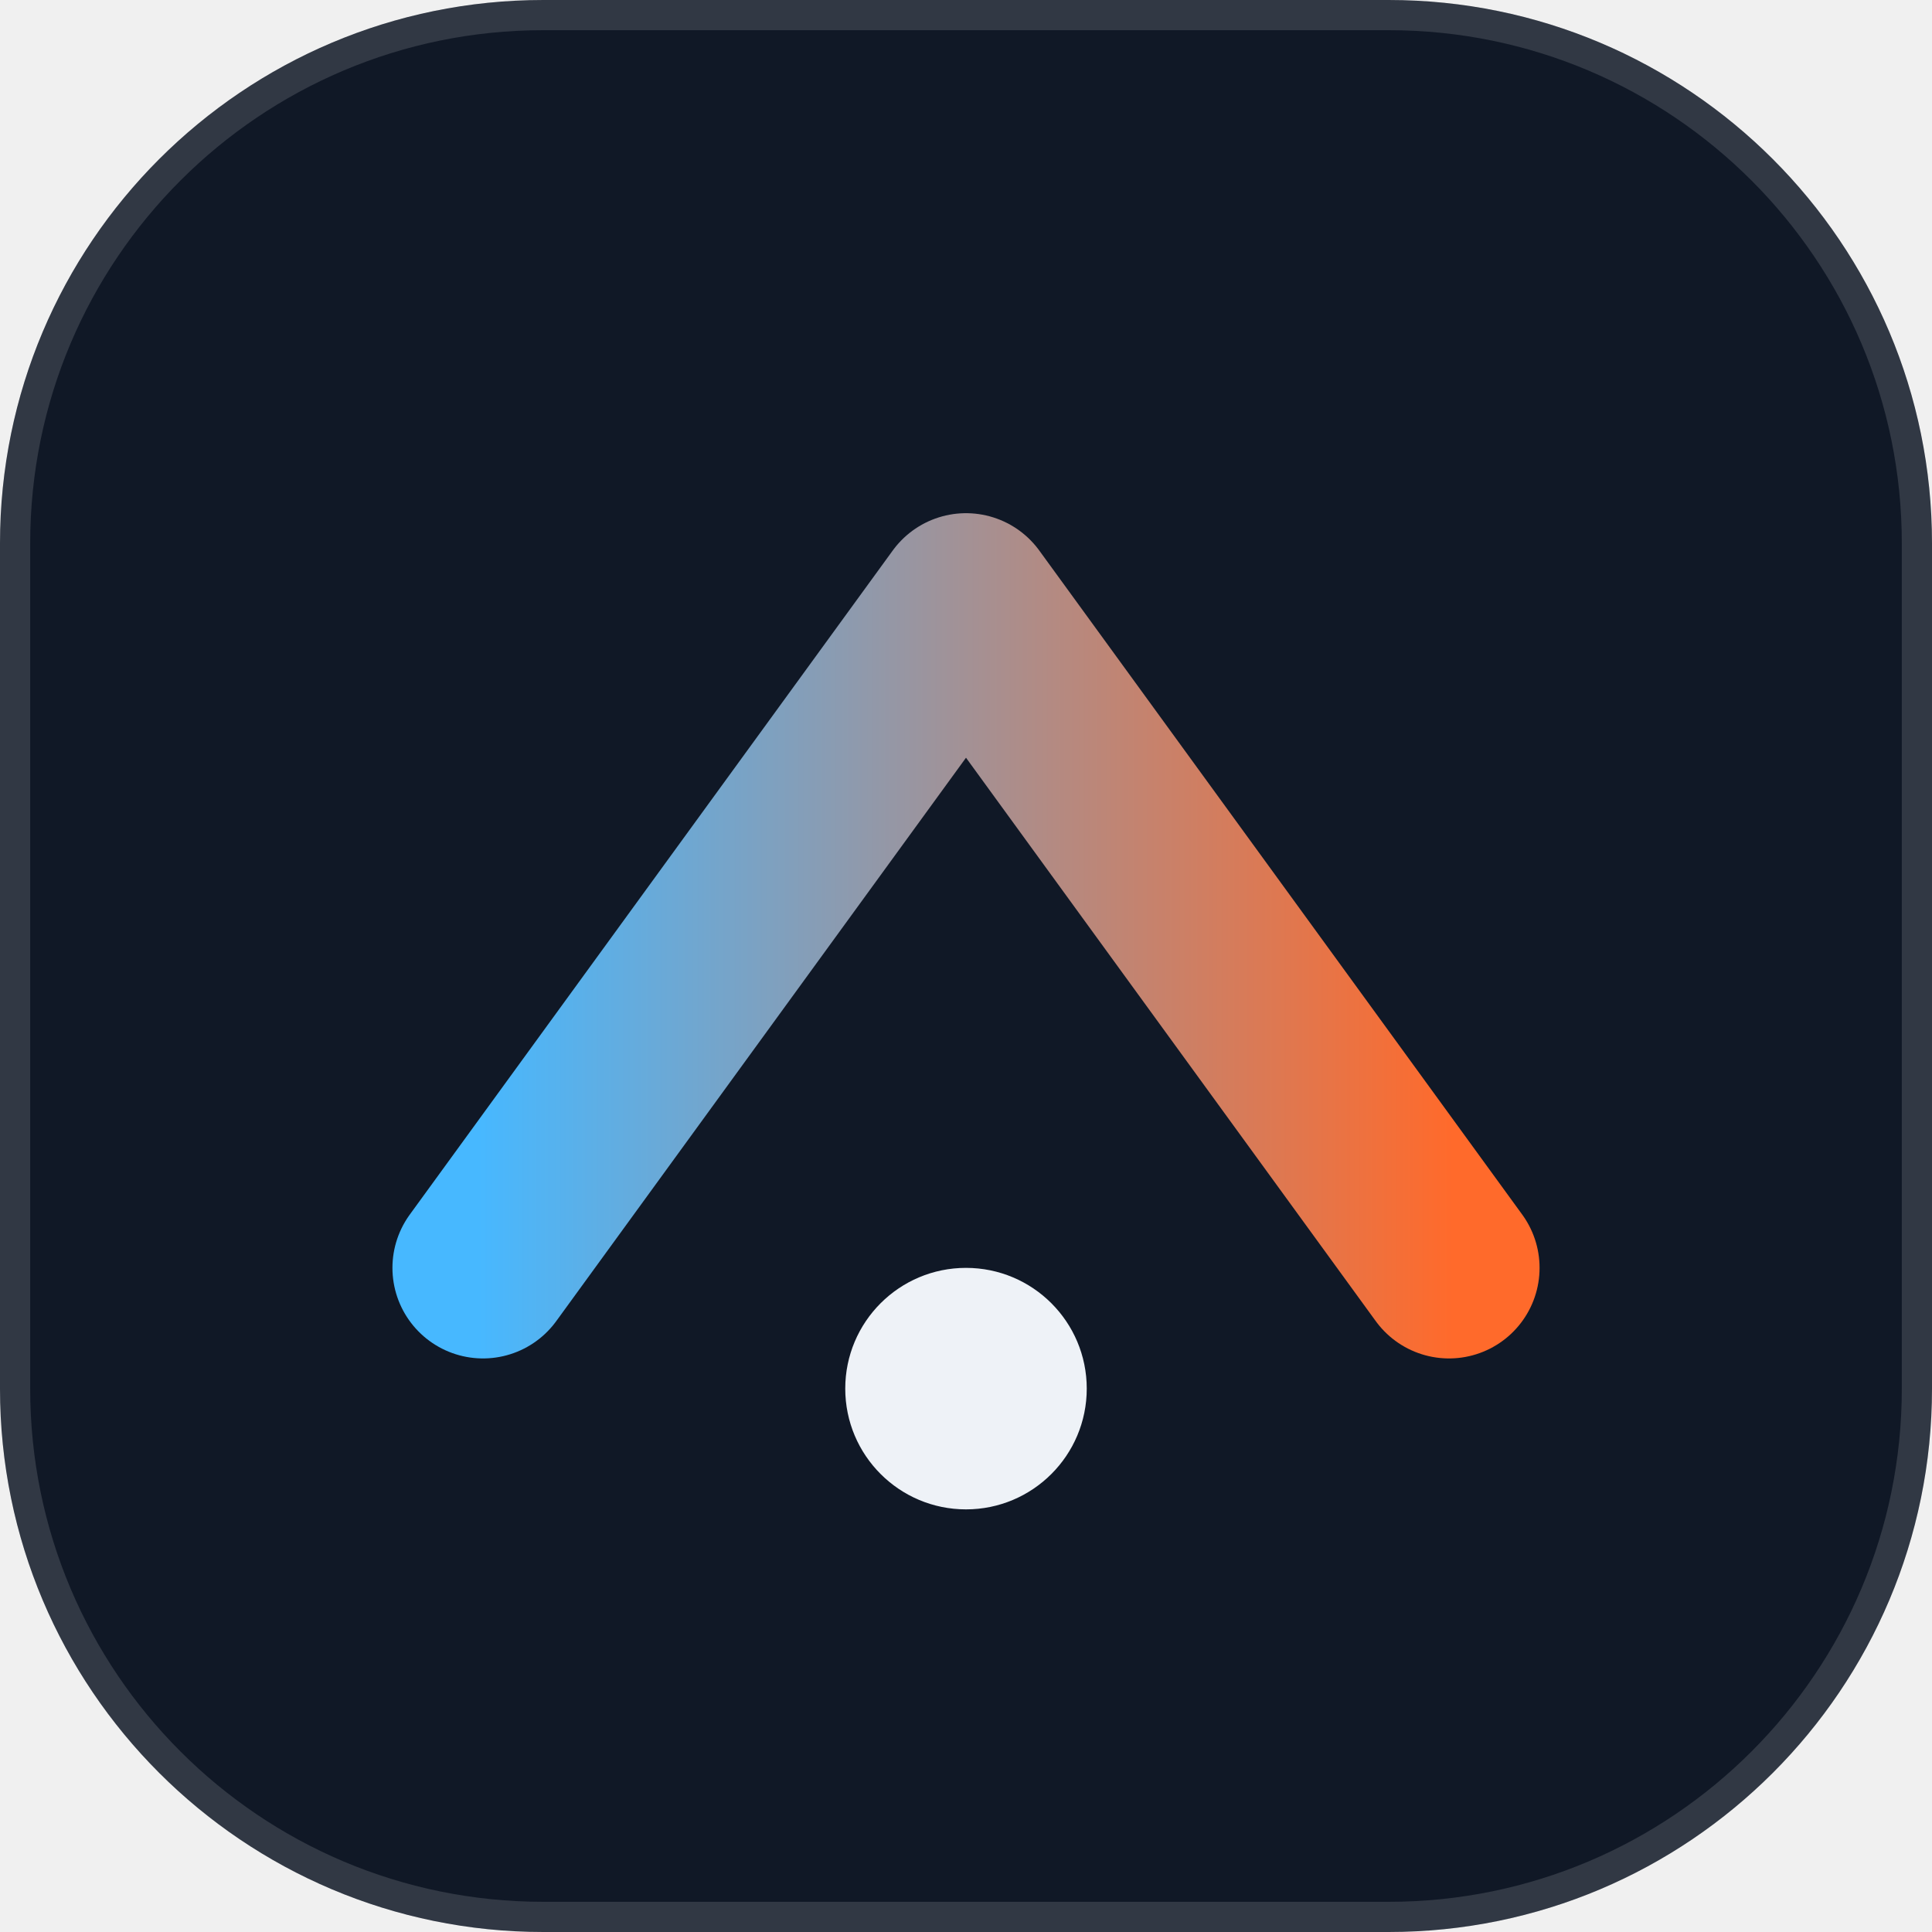
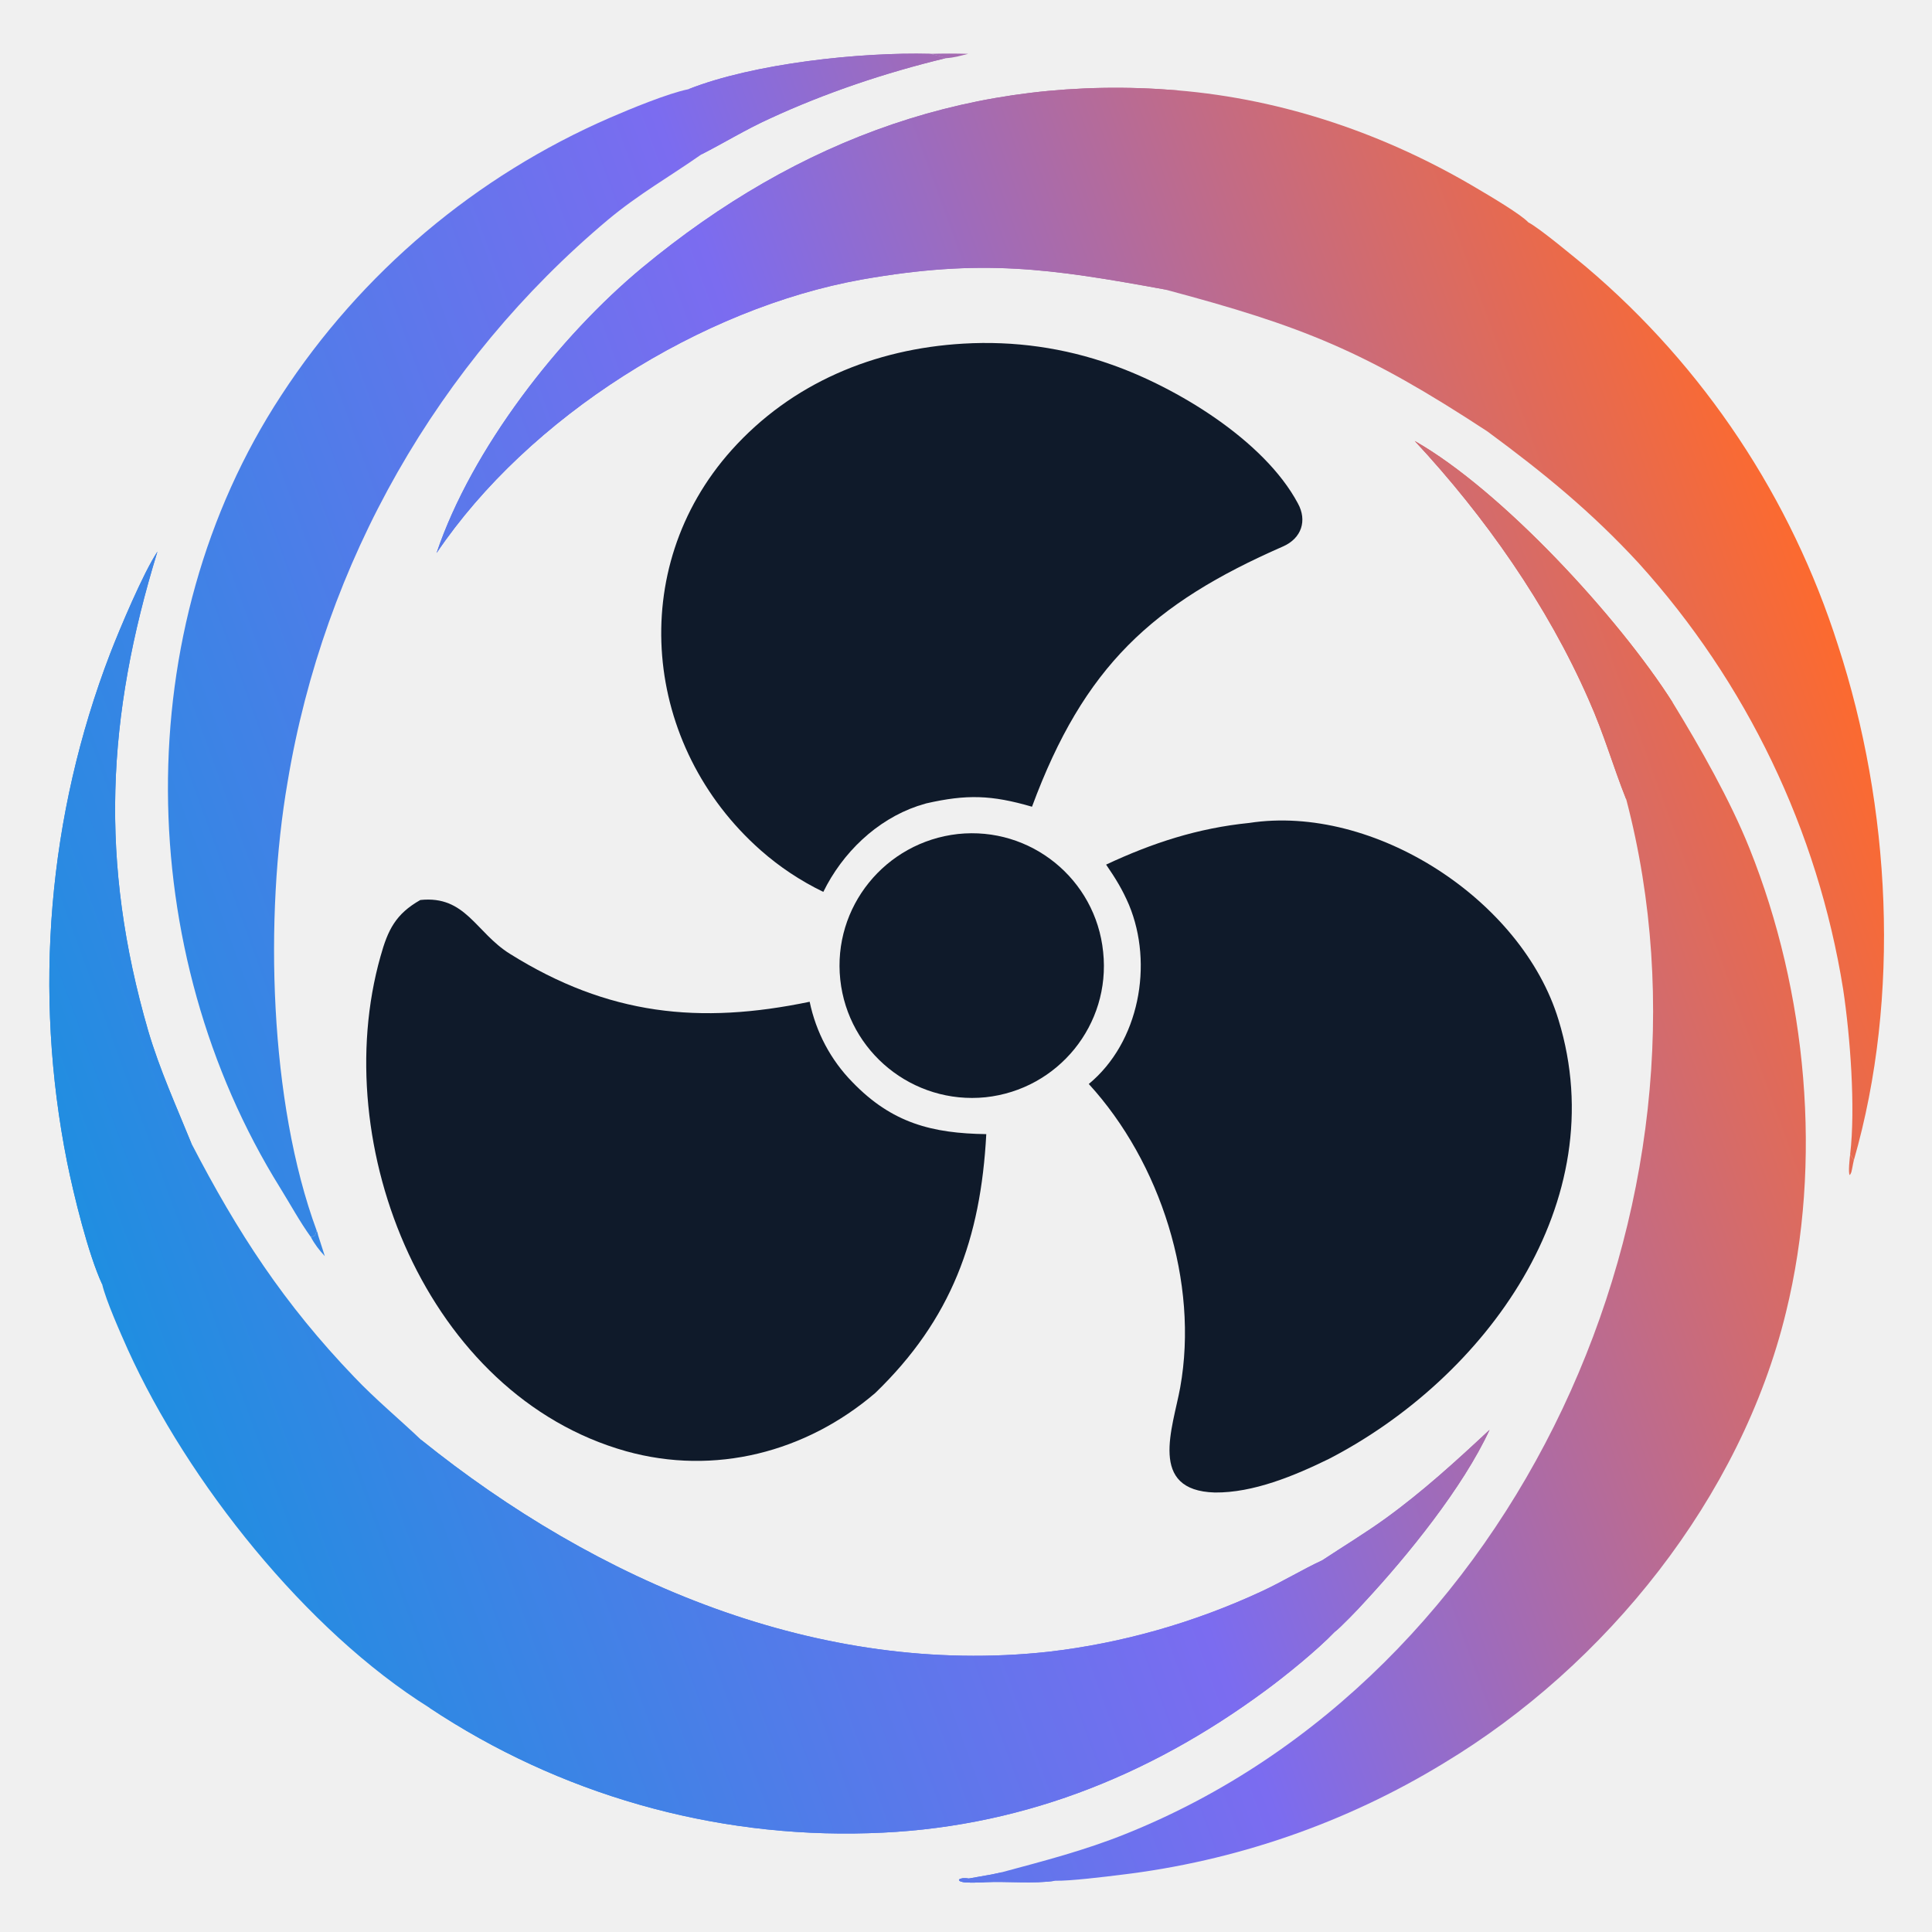
- <svg xmlns="http://www.w3.org/2000/svg" viewBox="0 0 32.0 32.0" width="32" height="32" role="img">
+ <svg xmlns="http://www.w3.org/2000/svg" viewBox="250 250 524 524">
  <defs>
-     <linearGradient id="hq-g" x1="0" x2="1">
-       <stop offset="0" stop-color="#47b8ff" />
-       <stop offset="1" stop-color="#ff6a2b" />
+     <linearGradient id="hq-air" gradientUnits="userSpaceOnUse" x1="270" y1="600" x2="754" y2="424">
+       <stop offset="0" stop-color="#1D8FE0" />
+       <stop offset=".5" stop-color="#7B6CF0" />
+       <stop offset="1" stop-color="#FF6A2B" />
    </linearGradient>
  </defs>
-   <g transform="translate(0 0) scale(1.0)">
-     <rect width="32" height="32" rx="9" fill="#101826" />
-     <rect x=".25" y=".25" width="31.5" height="31.5" rx="8.75" fill="none" stroke="#ffffff" stroke-opacity=".14" stroke-width=".5" />
-     <path d="M8 21l8-11 8 11" fill="none" stroke="url(#hq-g)" stroke-width="3" stroke-linecap="round" stroke-linejoin="round" />
-     <circle cx="16" cy="23" r="2" fill="#eef2f7" />
+   <g fill="url(#hq-air)">
+     <path d="M277.7 598.3C273.9 590.1 270 574.1 268.2 565.2C259 519.1 263 471.2 279.9 427.2C282.5 420.5 288.8 405.5 292.7 399.6C278.9 444.5 276.9 483.7 290.2 529.6C293.3 540.1 297.8 550 301.9 560.1C314.5 584.4 327 603.6 346.1 623.5C351.9 629.6 358.1 634.7 364.2 640.5C411.9 678.9 472 704.8 534.3 698C554.3 695.7 573.9 690.1 592.2 681.6C597.8 679 603.4 675.6 608.6 673.2C614.2 669.5 620.3 665.8 625.7 661.9C635.8 654.6 644.9 646.3 654 637.8C646.8 653.4 631.8 671.9 620.1 684.5C618.8 686 613.3 691.7 612 692.6C607.3 697.5 598.7 704.5 593.1 708.6C561.1 732.2 525.5 746.1 485.6 747.2C443.3 748.5 401.7 736.6 366.5 713.2C332.9 692.2 300.9 651.8 284.7 616.1C282.7 611.6 278.8 602.9 277.7 598.3Z" />
+     <path d="M608.6 673.2C614.2 669.5 620.3 665.8 625.7 661.9C635.8 654.6 644.9 646.3 654 637.8C646.8 653.4 631.8 671.9 620.1 684.5C618.8 686 613.3 691.7 612 692.6C607.3 697.5 598.7 704.5 593.1 708.6C561.1 732.2 525.5 746.1 485.6 747.2C443.3 748.5 401.7 736.6 366.5 713.2C366.7 713.1 367.7 713 367.7 713C372.4 715.9 378.4 719.5 383.1 722C401 731.1 419.6 738.7 439.3 742.5C443.2 743.2 449.5 744.9 453.3 744.7C454.1 743.8 453.8 744.3 453.9 742.9C453.3 742.4 452.6 741.9 452 741.5C452.1 740.2 452.6 736.4 452.2 735.4C449.6 727.6 450.7 719.4 449.8 711.4C449.4 707.4 447.1 703.1 447.2 698.8C447.3 695.4 449 692.3 448.8 688.8C445.6 687.1 436.5 684.8 433.3 683.4C411.3 673.7 390 662.2 371.1 647.4C369.2 645.9 364.8 642.7 364.2 640.5C411.9 678.9 472 704.8 534.3 698C554.3 695.7 573.9 690.1 592.2 681.6C597.8 679 603.4 675.6 608.6 673.2Z" />
+     <path d="M277.7 598.3C273.9 590.1 270 574.1 268.2 565.2C259 519.1 263 471.2 279.9 427.2C282.5 420.5 288.8 405.5 292.7 399.6C278.9 444.5 276.9 483.7 290.2 529.6C293.3 540.1 297.8 550 301.9 560.1L301.6 560.7C298.9 556.1 295.3 546.8 293.4 541.7C280.3 506.3 277 468 283.8 430.9C284.4 427.4 285 424.5 285.4 421C285.7 419 287.3 416.8 287.3 413.8L286.7 413.3C281 426.6 275.1 442.6 271.5 456.7C263.1 491.8 262.2 528.2 268.9 563.7C270.6 572 272.6 580.2 275 588.3C275.9 591.3 278 595.1 277.7 598.3Z" />
+     <path d="M368.4 400C377.9 371.8 401.6 341.3 424.3 322.5C466.6 287.5 514.5 270 569.3 274.5C598.3 276.9 626.2 286.5 651.1 301.4C654 303.1 662.6 308.2 664.5 310.3C667.6 311.9 677.4 320.1 680.2 322.4C712.2 349.5 735.8 385.1 748.5 425C762.8 468.8 765.6 520.2 752.8 564.7L751.8 563.1C753.3 550.5 751.8 530.9 749.9 518.3C743 475.2 723.7 435.1 694.5 402.8C681.6 388.8 668.6 378.2 653.4 367C620.3 345.3 603.5 338.5 565.9 328.5C534.7 322.8 516.2 320.1 483.8 325.8C440.2 333.6 393.4 363 368.4 400Z" />
+     <path d="M368.4 400C377.9 371.8 401.6 341.3 424.3 322.5C466.6 287.5 514.5 270 569.3 274.5C571.9 276.3 582.4 277 586.1 277.7C591.5 278.7 620.5 285.1 622.5 289C621.8 293.5 618 296.9 618.6 302.6C619 307.2 612.8 339.8 610.8 342.1C601 339.1 576.4 328.1 565.9 328.5C534.7 322.8 516.2 320.1 483.8 325.8C440.2 333.6 393.4 363 368.4 400Z" />
+     <path d="M633.7 369.6C657.3 383 689.1 417.6 703.7 440.6C711 452.5 719.3 467.1 724.5 480.1C740.1 519 744.4 565.2 734.4 605.9C722.2 656.2 685.6 701.7 641.6 728.2C614.9 744.5 585 754.8 553.9 758.5C549.9 759 540.1 760.2 536.2 760.1C530.4 761 523 760.2 517.2 760.5C516.1 760.5 510 761 510.1 759.8C510.6 759.3 512.1 759.4 512.7 759.5L517.8 758.6C519.1 758.4 520.3 758.1 521.7 757.8C533.2 754.7 544.1 751.9 555.3 747.4C661.6 704.8 719.7 576 691.1 466.9C687.5 457.9 685.1 449.2 680.9 439.8C669.7 414.2 652.7 390 633.7 369.6Z" />
+     <path d="M633.7 369.6C657.3 383 689.1 417.6 703.7 440.6C700.5 438.3 699.2 435.4 696.9 432.7C691.9 426.8 681.6 411 675.6 407.4L675.1 407.7C675 412 671.7 416.1 671.8 418.8C671.8 420.5 676.4 427.6 677.2 429.7C680.9 436.7 691.3 460.5 691.1 466.9C687.5 457.9 685.1 449.2 680.9 439.8C669.7 414.2 652.7 390 633.7 369.6Z" />
+     <path d="M512.7 759.5L517.8 758.6C519.1 758.4 520.3 758.1 521.7 757.8C521 758.3 520 758.9 519.6 759.4C520 759.9 534.2 759.9 536.2 760.1C530.4 761 523 760.2 517.2 760.5C516.1 760.5 510 761 510.1 759.8C510.6 759.3 512.1 759.4 512.7 759.5Z" />
+     <path d="M517.2 760.5C516.1 760.5 510 761 510.1 759.8C510.6 759.3 512.1 759.4 512.7 759.5C514.3 759.9 515.6 760.2 517.2 760.5Z" />
+     <path d="M436.7 274.2C454.4 267.2 483.3 264.1 502.3 264.6C503.9 265.1 505 265.1 506.4 265.8C490.2 269.7 473.8 275.2 458.7 282.2C452.3 285.1 446.3 288.8 440.2 291.9C431.5 298 423.3 302.6 414.9 309.6C368.7 348.4 337.9 402.5 328 462.1C321.7 498.5 323 548.9 335.9 583.8C335.4 585.1 335.6 585.2 334.3 585.5C331.4 581.5 328.6 576.4 326 572.2C286.1 508.1 284.6 420.8 326.3 357.2C348 323.9 379.1 297.7 415.5 281.9C420.8 279.6 431.2 275.3 436.7 274.2Z" />
+     <path d="M436.7 274.2C454.4 267.2 483.3 264.1 502.3 264.6C503.9 265.1 505 265.1 506.4 265.8C490.2 269.7 473.8 275.2 458.7 282.2C452.3 285.1 446.3 288.8 440.2 291.9C443.4 286.7 471.3 275.9 478 273.4C477.5 271.4 477.1 268.1 476.4 266.8C462.5 267.6 450.9 271.4 437.4 274.3C437.2 274.2 436.9 274.2 436.7 274.2Z" />
+     <path d="M335.9 583.8C336.1 584.2 336.2 584.6 336.3 585.1L338.1 590.7C336.6 589.1 335.3 587.4 334.3 585.5C335.6 585.2 335.4 585.1 335.9 583.8Z" />
+     <path d="M502.3 264.6C505.8 264.5 509.1 264.5 512.6 264.6C510.1 265.2 509.1 265.6 506.4 265.8C505 265.1 503.9 265.1 502.3 264.6Z" />
+     <path d="M751.8 563.1L752.8 564.7C752.5 565.9 752.4 566.9 752.1 568L752.2 567.7C752.1 568 751.9 568.5 751.7 568.7C751.2 568.3 751.7 563.9 751.8 563.1Z" />
+   </g>
+   <g fill="#0F1A2A">
+     <path d="M364 494.1C376.3 492.8 379 502.9 388.3 508.7C415 525.4 439.8 527.9 469.6 521.7C471.3 529.9 475.3 537.5 481.2 543.5C491.9 554.6 502.8 557.4 517.5 557.6C516 585.9 508.1 607.8 487.4 627.8C468.6 643.9 443.8 650.3 419.8 643.6C365.8 628.4 338.7 560.7 353.2 509.4C355.2 502.2 357.3 497.9 364 494.1Z" />
+     <path d="M588.8 473.2C622.6 468 662.8 494 672.7 526.6C687.9 576.1 652.8 623.8 610.4 645.7C601 650.3 589.9 654.9 579.5 654.8C561.3 654.3 568.1 637.3 570.1 626.3C575.2 597.9 564.8 565.3 545.3 544C559 532.7 562.9 511.5 556.2 495.4C554.4 491.2 552.6 488.3 550 484.5C562.6 478.6 574.9 474.6 588.8 473.2Z" />
+     <path d="M511.3 343.2C525 342.4 538.6 344.3 551.5 348.9C568.9 355 592.8 369.3 602 386.5C604.6 391.2 603 396 598 398.2C562.6 413.7 544 430.7 529.9 468.8C518.9 465.6 512.2 465.4 501.2 467.9C500.4 468.1 499.7 468.4 498.9 468.6C487.7 472.4 478.5 481.3 473.3 491.9C467.1 488.9 461.4 485.1 456.3 480.6C424.4 452.4 419.6 404.3 448.4 372.1C464.7 353.9 487.1 344.6 511.3 343.2Z" />
+     <path d="M509.8 476.2C529.5 474.1 547.2 488.4 549.2 508.2C551.3 527.9 537 545.5 517.3 547.6C497.6 549.6 480 535.3 477.9 515.7C475.8 496 490.1 478.4 509.8 476.2Z" />
  </g>
</svg>
